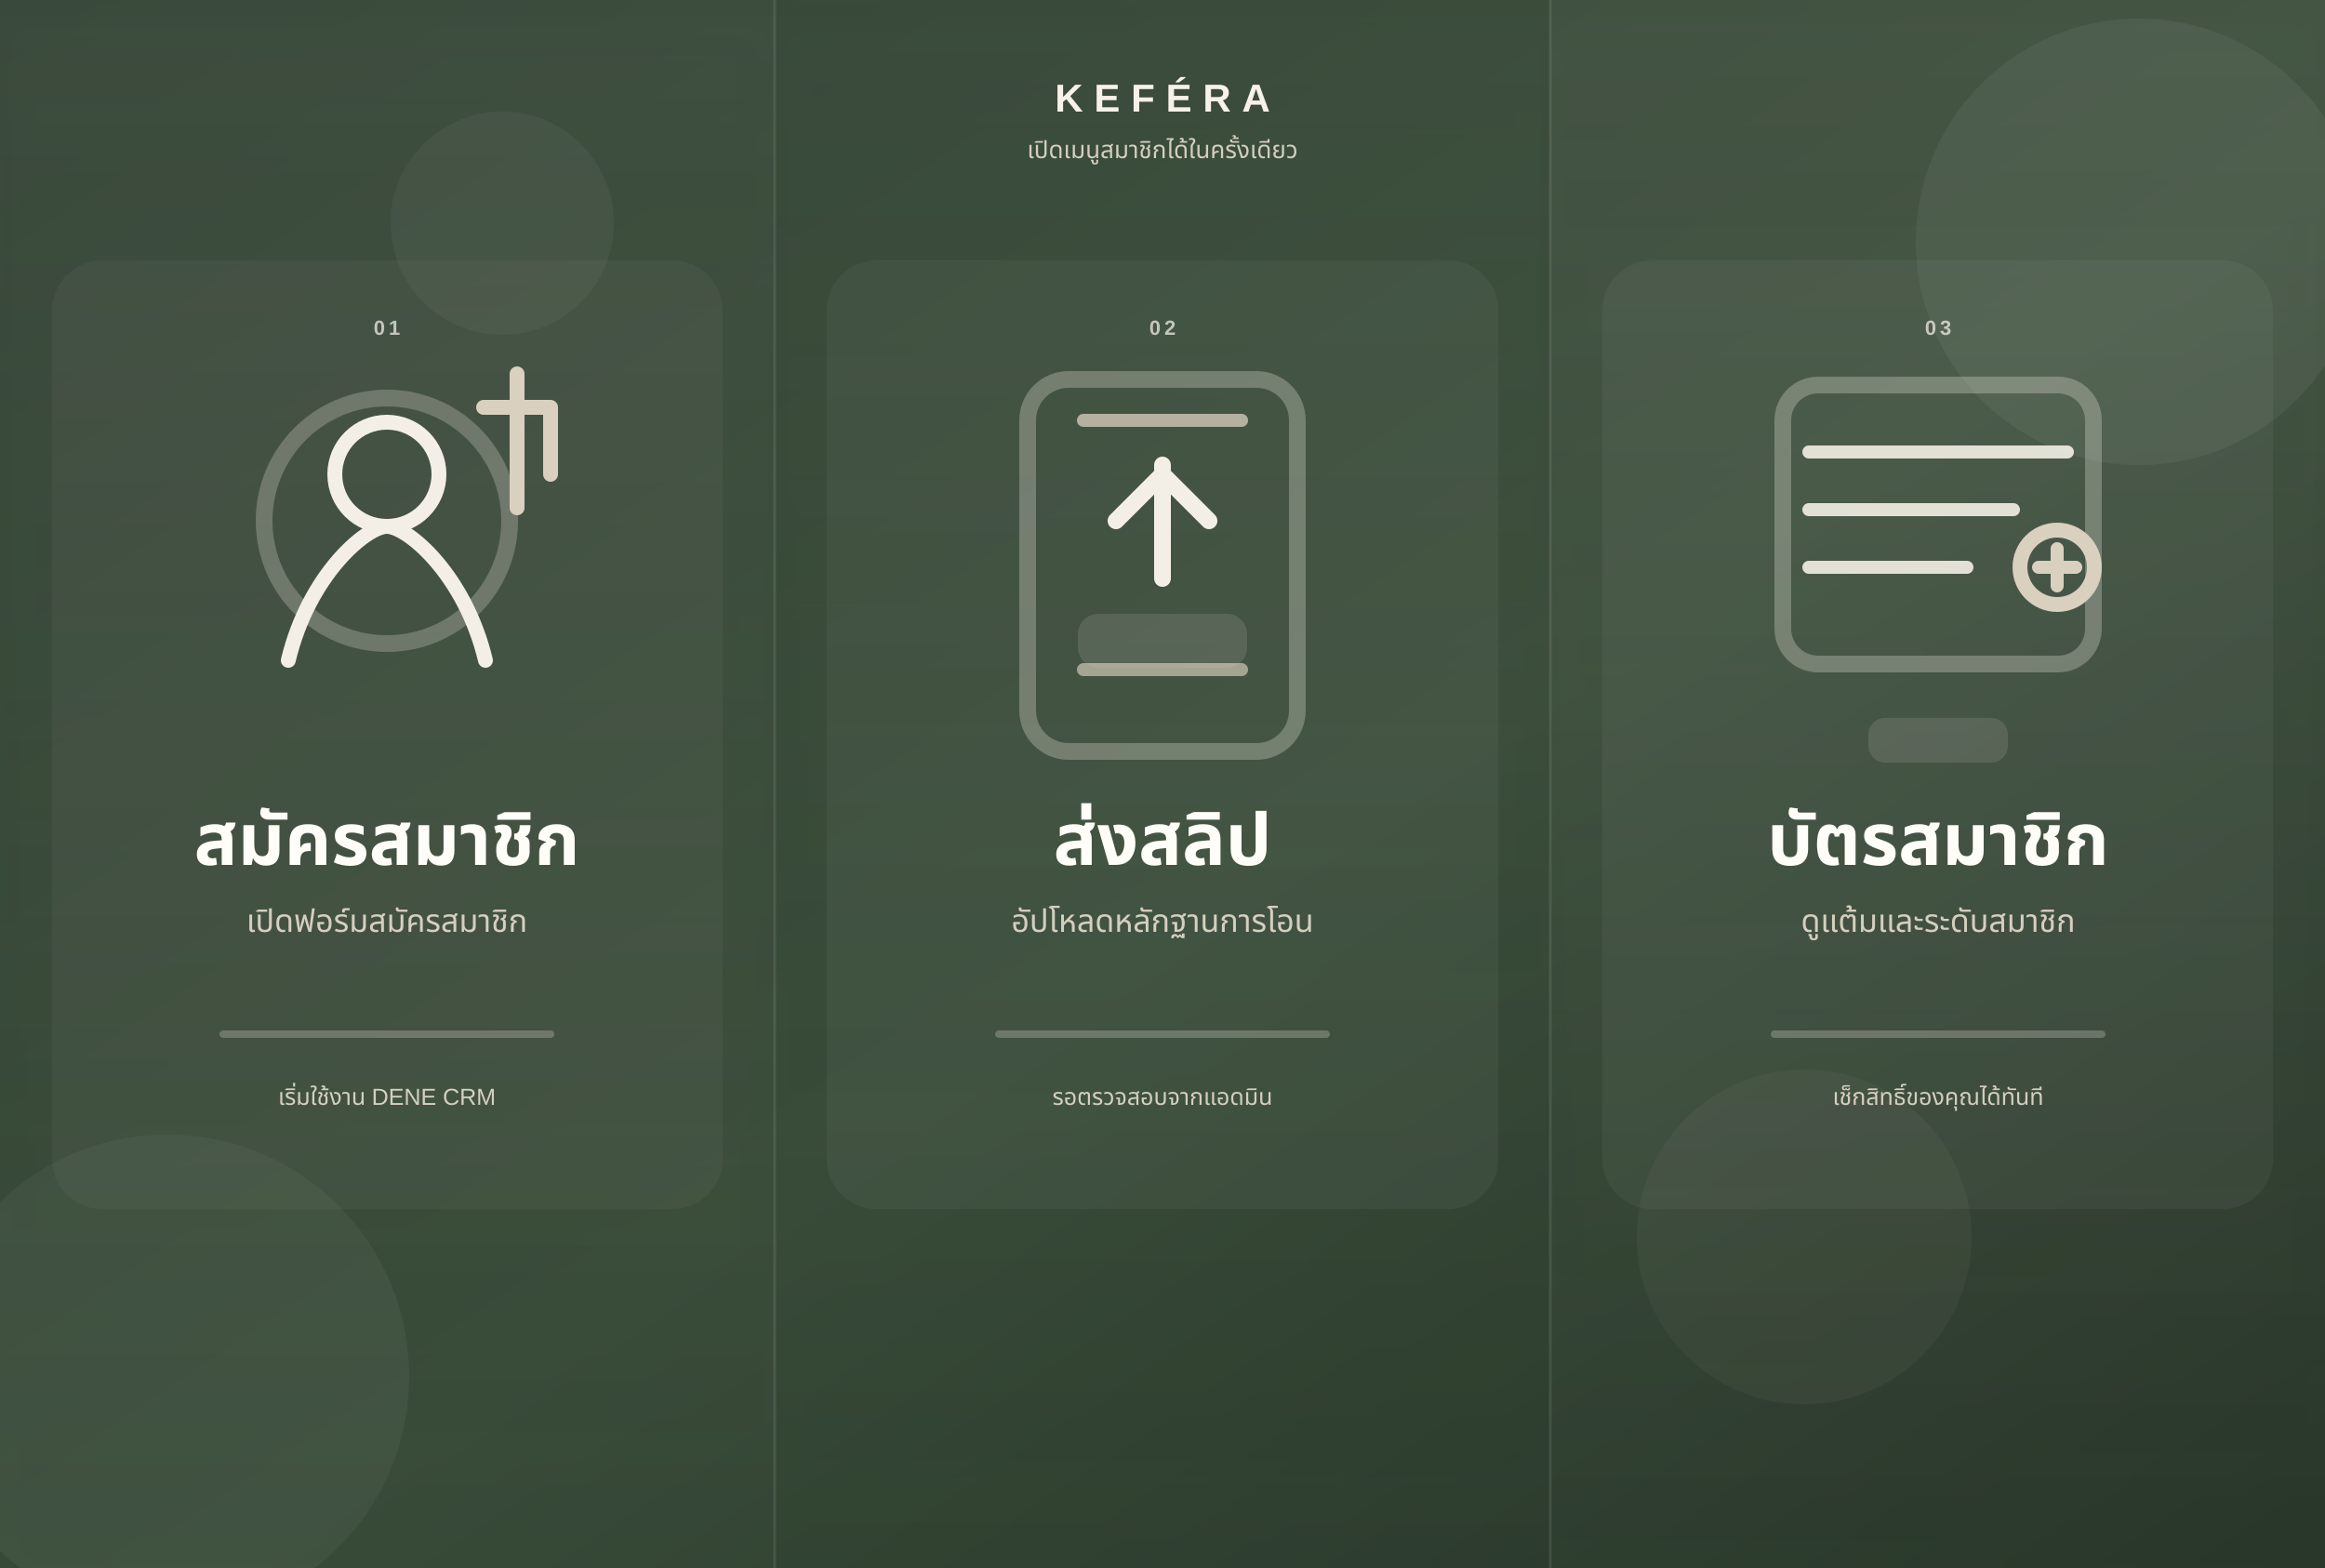
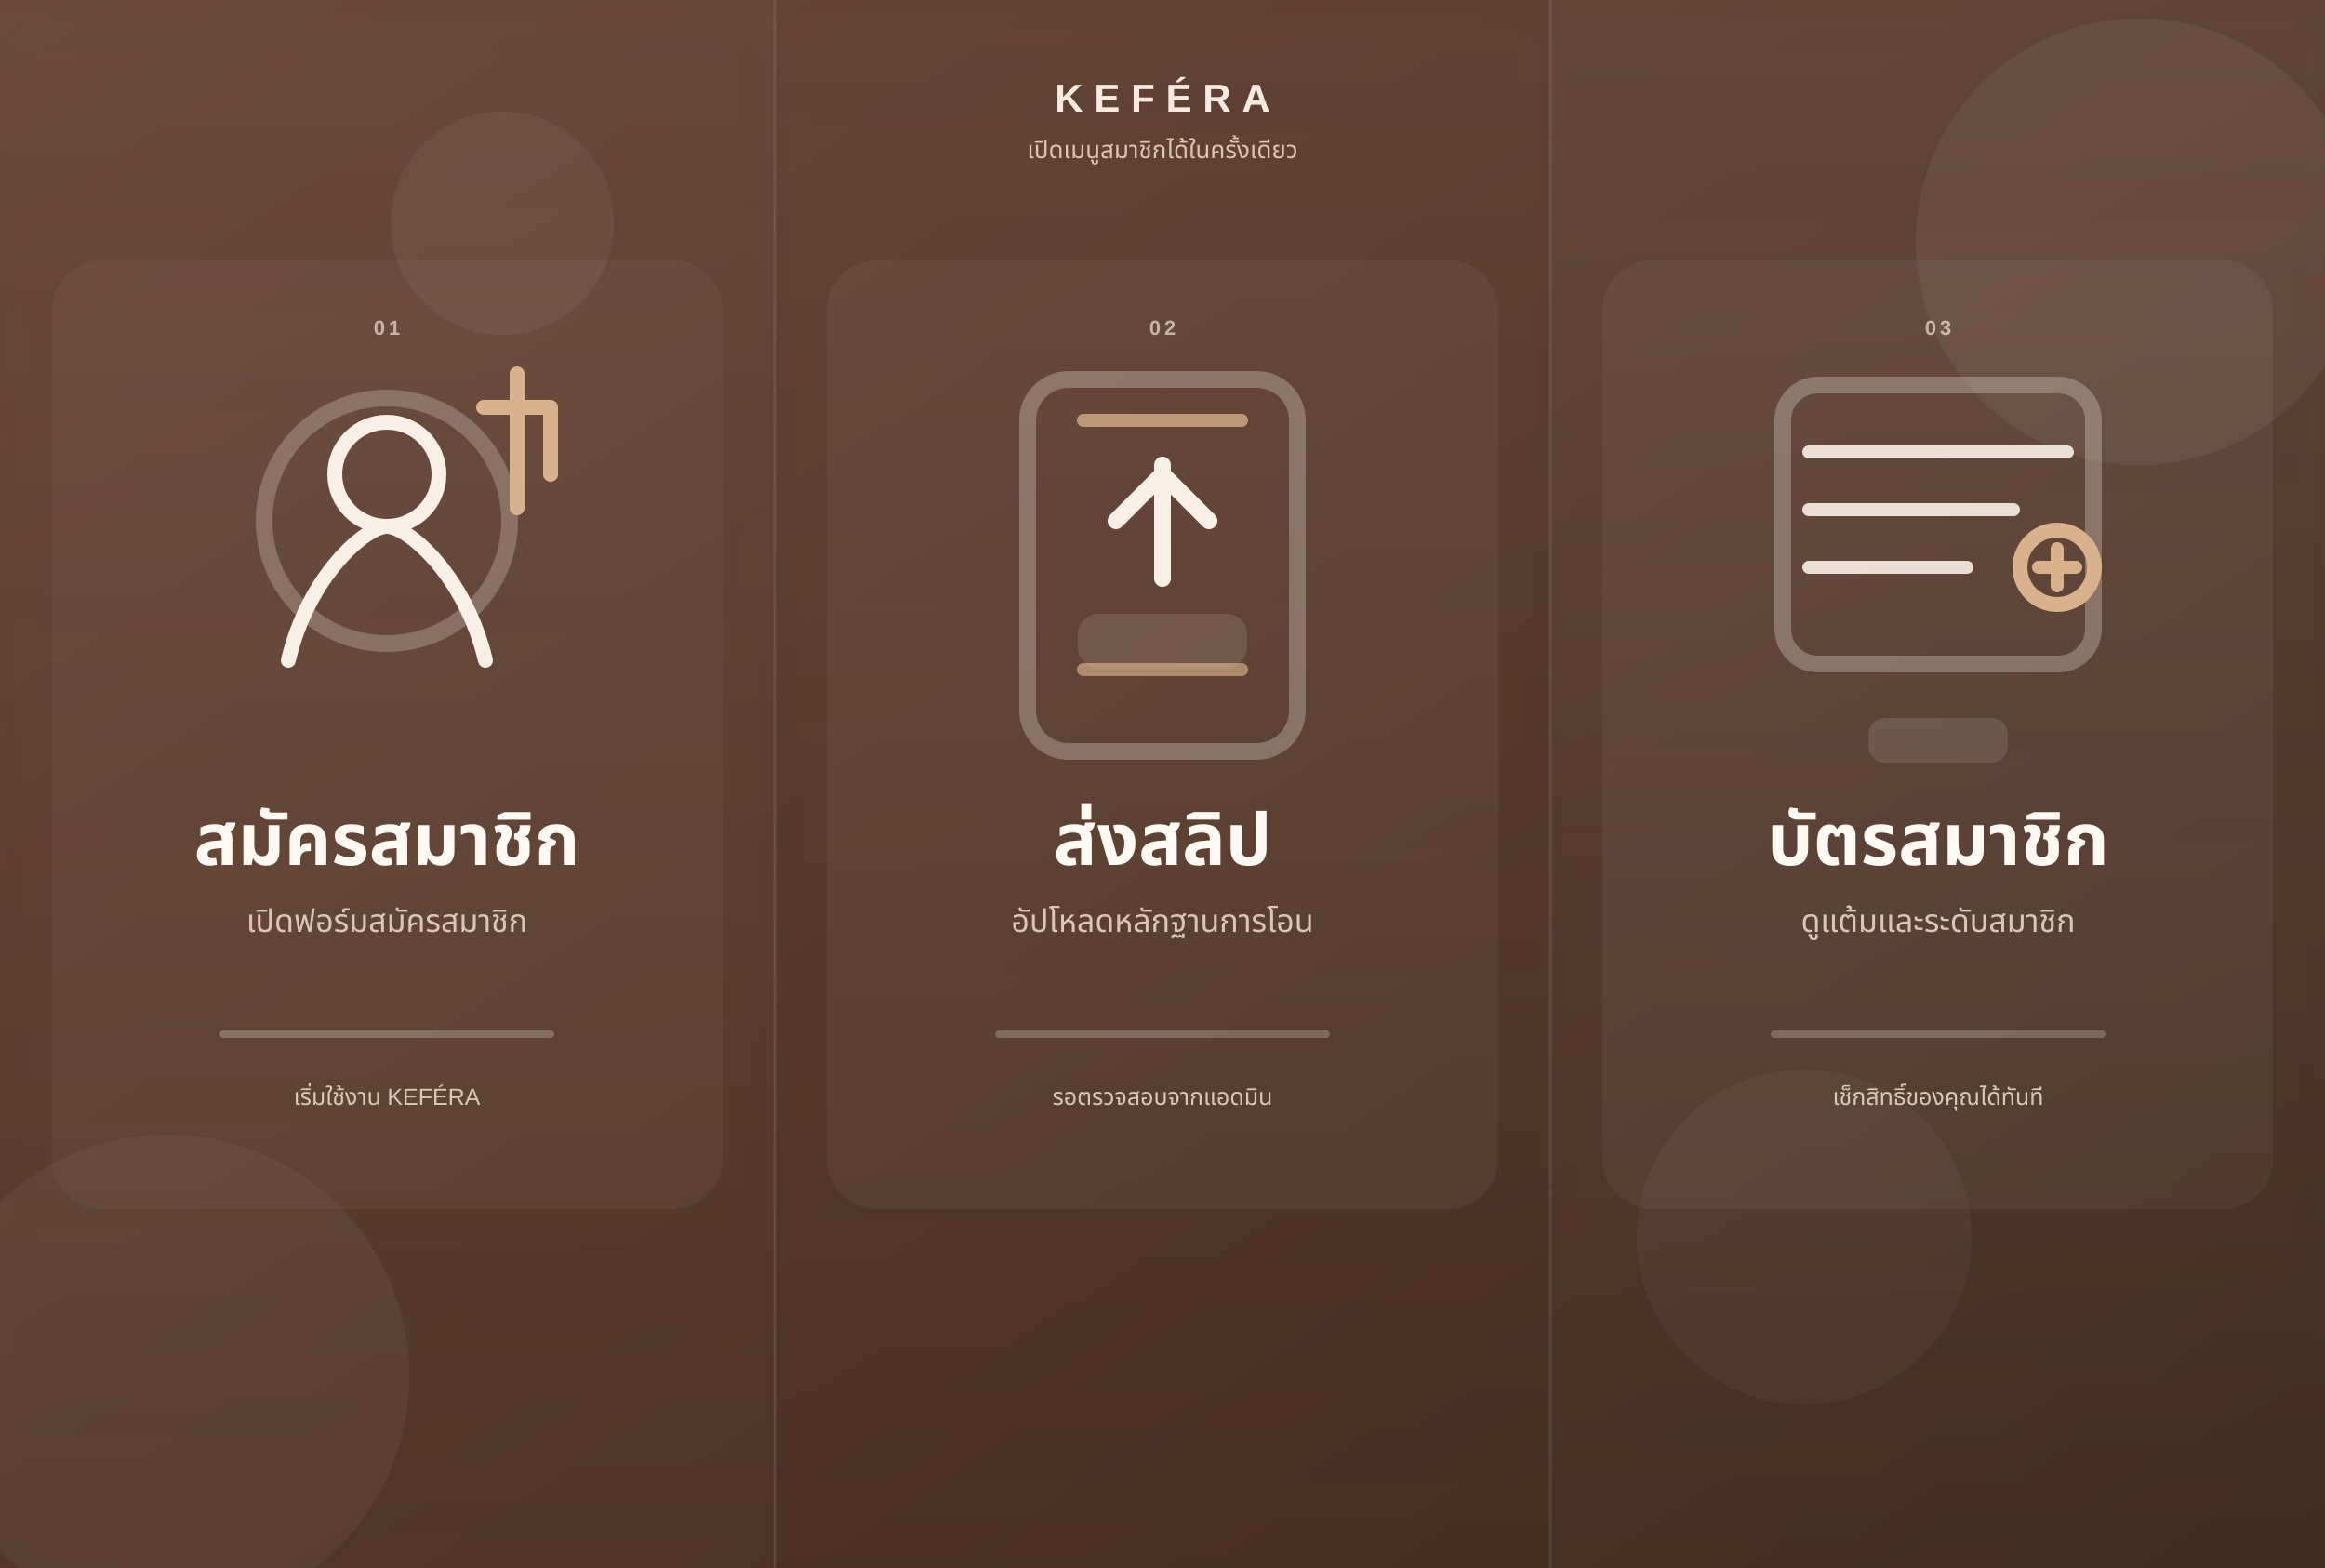
<svg xmlns="http://www.w3.org/2000/svg" width="2500" height="1686" viewBox="0 0 2500 1686">
  <defs>
    <linearGradient id="bg" x1="0" y1="0" x2="1" y2="1">
-       <stop offset="0%" stop-color="#253728" />
-       <stop offset="55%" stop-color="#2f4330" />
-       <stop offset="100%" stop-color="#1f2d21" />
+       <stop offset="0%" stop-color="#5a3826" />
+       <stop offset="55%" stop-color="#4a2d1e" />
+       <stop offset="100%" stop-color="#3a2317" />
    </linearGradient>
    <linearGradient id="panelLeft" x1="0" y1="0" x2="0" y2="1">
-       <stop offset="0%" stop-color="#f4efe6" stop-opacity="0.10" />
-       <stop offset="100%" stop-color="#f4efe6" stop-opacity="0.04" />
+       <stop offset="0%" stop-color="#f8efe6" stop-opacity="0.10" />
+       <stop offset="100%" stop-color="#f8efe6" stop-opacity="0.04" />
    </linearGradient>
    <linearGradient id="panelCenter" x1="0" y1="0" x2="0" y2="1">
-       <stop offset="0%" stop-color="#f4efe6" stop-opacity="0.08" />
-       <stop offset="100%" stop-color="#f4efe6" stop-opacity="0.03" />
+       <stop offset="0%" stop-color="#f8efe6" stop-opacity="0.08" />
+       <stop offset="100%" stop-color="#f8efe6" stop-opacity="0.03" />
    </linearGradient>
    <linearGradient id="panelRight" x1="0" y1="0" x2="0" y2="1">
-       <stop offset="0%" stop-color="#f4efe6" stop-opacity="0.11" />
-       <stop offset="100%" stop-color="#f4efe6" stop-opacity="0.04" />
+       <stop offset="0%" stop-color="#f8efe6" stop-opacity="0.11" />
+       <stop offset="100%" stop-color="#f8efe6" stop-opacity="0.04" />
    </linearGradient>
    <filter id="softShadow" x="-10%" y="-10%" width="120%" height="120%">
      <feDropShadow dx="0" dy="18" stdDeviation="22" flood-color="#000000" flood-opacity="0.18" />
    </filter>
    <style>
      .brand {
        font-family: "Noto Sans Thai", "Tahoma", "Arial", sans-serif;
        font-weight: 700;
-         fill: #f7f1e8;
+         fill: #f8eadf;
        letter-spacing: 0.28em;
      }
      .title {
        font-family: "Noto Sans Thai", "Tahoma", "Arial", sans-serif;
        font-weight: 700;
-         fill: #fffdf7;
+         fill: #fff9f4;
      }
      .sub {
        font-family: "Noto Sans Thai", "Tahoma", "Arial", sans-serif;
        font-weight: 400;
-         fill: #e8dfcf;
+         fill: #edd7c4;
        opacity: 0.88;
      }
      .label {
        font-family: "Noto Sans Thai", "Tahoma", "Arial", sans-serif;
        font-weight: 700;
-         fill: #f7f1e8;
+         fill: #f0dccb;
        opacity: 0.72;
        letter-spacing: 0.18em;
      }
    </style>
  </defs>
  <rect width="2500" height="1686" fill="url(#bg)" />
-   <circle cx="2300" cy="260" r="240" fill="#f4efe6" opacity="0.06" />
-   <circle cx="180" cy="1480" r="260" fill="#f4efe6" opacity="0.05" />
-   <circle cx="540" cy="240" r="120" fill="#f4efe6" opacity="0.05" />
-   <circle cx="1940" cy="1330" r="180" fill="#f4efe6" opacity="0.04" />
+   <circle cx="2300" cy="260" r="240" fill="#f8efe6" opacity="0.06" />
+   <circle cx="180" cy="1480" r="260" fill="#f8efe6" opacity="0.05" />
+   <circle cx="540" cy="240" r="120" fill="#f8efe6" opacity="0.05" />
+   <circle cx="1940" cy="1330" r="180" fill="#f8efe6" opacity="0.04" />
  <rect x="0" y="0" width="833" height="1686" fill="url(#panelLeft)" filter="url(#softShadow)" />
  <rect x="833" y="0" width="834" height="1686" fill="url(#panelCenter)" filter="url(#softShadow)" />
  <rect x="1667" y="0" width="833" height="1686" fill="url(#panelRight)" filter="url(#softShadow)" />
  <line x1="833" y1="0" x2="833" y2="1686" stroke="#ffffff18" stroke-width="3" />
  <line x1="1667" y1="0" x2="1667" y2="1686" stroke="#ffffff18" stroke-width="3" />
  <text x="1250" y="120" class="brand" font-size="42" text-anchor="middle">KEFÉRA</text>
  <text x="1250" y="170" class="sub" font-size="26" text-anchor="middle">เปิดเมนูสมาชิกได้ในครั้งเดียว</text>
  <g transform="translate(0 0)">
-     <rect x="56" y="280" width="721" height="1020" rx="54" fill="#f4efe6" opacity="0.04" stroke="#f4efe6" stroke-opacity="0.16" />
+     <rect x="56" y="280" width="721" height="1020" rx="54" fill="#f8efe6" opacity="0.04" stroke="#f8efe6" stroke-opacity="0.16" />
    <text x="416" y="360" class="label" font-size="22" text-anchor="middle">01</text>
-     <circle cx="416" cy="560" r="132" fill="none" stroke="#f4efe6" stroke-opacity="0.25" stroke-width="18" />
-     <circle cx="416" cy="510" r="56" fill="none" stroke="#f4efe6" stroke-width="16" />
-     <path d="M310 710c22-92 84-144 106-144s84 52 106 144" fill="none" stroke="#f4efe6" stroke-width="16" stroke-linecap="round" />
-     <path d="M520 438h72v72M556 402v144" fill="none" stroke="#d9d0bf" stroke-width="16" stroke-linecap="round" stroke-linejoin="round" />
+     <circle cx="416" cy="560" r="132" fill="none" stroke="#f8efe6" stroke-opacity="0.25" stroke-width="18" />
+     <circle cx="416" cy="510" r="56" fill="none" stroke="#f8efe6" stroke-width="16" />
+     <path d="M310 710c22-92 84-144 106-144s84 52 106 144" fill="none" stroke="#f8efe6" stroke-width="16" stroke-linecap="round" />
+     <path d="M520 438h72v72M556 402v144" fill="none" stroke="#d8b28d" stroke-width="16" stroke-linecap="round" stroke-linejoin="round" />
    <text x="416" y="930" class="title" font-size="78" text-anchor="middle">สมัครสมาชิก</text>
    <text x="416" y="1002" class="sub" font-size="34" text-anchor="middle">เปิดฟอร์มสมัครสมาชิก</text>
-     <path d="M240 1112h352" stroke="#f4efe6" stroke-opacity="0.25" stroke-width="8" stroke-linecap="round" />
-     <text x="416" y="1188" class="sub" font-size="25" text-anchor="middle">เริ่มใช้งาน DENE CRM</text>
+     <path d="M240 1112h352" stroke="#f8efe6" stroke-opacity="0.25" stroke-width="8" stroke-linecap="round" />
+     <text x="416" y="1188" class="sub" font-size="25" text-anchor="middle">เริ่มใช้งาน KEFÉRA</text>
  </g>
  <g transform="translate(833 0)">
-     <rect x="56" y="280" width="722" height="1020" rx="54" fill="#f4efe6" opacity="0.05" stroke="#f4efe6" stroke-opacity="0.16" />
+     <rect x="56" y="280" width="722" height="1020" rx="54" fill="#f8efe6" opacity="0.05" stroke="#f8efe6" stroke-opacity="0.16" />
    <text x="417" y="360" class="label" font-size="22" text-anchor="middle">02</text>
-     <rect x="272" y="408" width="290" height="400" rx="44" fill="none" stroke="#f4efe6" stroke-opacity="0.28" stroke-width="18" />
-     <path d="M417 500v122" fill="none" stroke="#f4efe6" stroke-width="18" stroke-linecap="round" />
-     <path d="M367 560l50-50 50 50" fill="none" stroke="#f4efe6" stroke-width="18" stroke-linecap="round" stroke-linejoin="round" />
-     <rect x="326" y="660" width="182" height="58" rx="22" fill="#f4efe6" opacity="0.12" />
-     <path d="M332 452h170" stroke="#d9d0bf" stroke-opacity="0.75" stroke-width="14" stroke-linecap="round" />
-     <path d="M332 720h170" stroke="#d9d0bf" stroke-opacity="0.65" stroke-width="14" stroke-linecap="round" />
+     <rect x="272" y="408" width="290" height="400" rx="44" fill="none" stroke="#f8efe6" stroke-opacity="0.28" stroke-width="18" />
+     <path d="M417 500v122" fill="none" stroke="#f8efe6" stroke-width="18" stroke-linecap="round" />
+     <path d="M367 560l50-50 50 50" fill="none" stroke="#f8efe6" stroke-width="18" stroke-linecap="round" stroke-linejoin="round" />
+     <rect x="326" y="660" width="182" height="58" rx="22" fill="#f8efe6" opacity="0.12" />
+     <path d="M332 452h170" stroke="#d8b28d" stroke-opacity="0.75" stroke-width="14" stroke-linecap="round" />
+     <path d="M332 720h170" stroke="#d8b28d" stroke-opacity="0.65" stroke-width="14" stroke-linecap="round" />
    <text x="417" y="930" class="title" font-size="78" text-anchor="middle">ส่งสลิป</text>
    <text x="417" y="1002" class="sub" font-size="34" text-anchor="middle">อัปโหลดหลักฐานการโอน</text>
-     <path d="M241 1112h352" stroke="#f4efe6" stroke-opacity="0.25" stroke-width="8" stroke-linecap="round" />
+     <path d="M241 1112h352" stroke="#f8efe6" stroke-opacity="0.25" stroke-width="8" stroke-linecap="round" />
    <text x="417" y="1188" class="sub" font-size="25" text-anchor="middle">รอตรวจสอบจากแอดมิน</text>
  </g>
  <g transform="translate(1667 0)">
-     <rect x="56" y="280" width="721" height="1020" rx="54" fill="#f4efe6" opacity="0.05" stroke="#f4efe6" stroke-opacity="0.16" />
+     <rect x="56" y="280" width="721" height="1020" rx="54" fill="#f8efe6" opacity="0.05" stroke="#f8efe6" stroke-opacity="0.16" />
    <text x="417" y="360" class="label" font-size="22" text-anchor="middle">03</text>
-     <rect x="250" y="414" width="334" height="300" rx="38" fill="none" stroke="#f4efe6" stroke-opacity="0.28" stroke-width="18" />
-     <path d="M278 486h278M278 548h220M278 610h170" stroke="#f4efe6" stroke-width="14" stroke-linecap="round" stroke-opacity="0.9" />
-     <circle cx="545" cy="610" r="40" fill="none" stroke="#d9d0bf" stroke-width="16" />
-     <path d="M525 610h40M545 590v40" stroke="#d9d0bf" stroke-width="14" stroke-linecap="round" />
-     <rect x="342" y="772" width="150" height="48" rx="18" fill="#f4efe6" opacity="0.12" />
+     <rect x="250" y="414" width="334" height="300" rx="38" fill="none" stroke="#f8efe6" stroke-opacity="0.28" stroke-width="18" />
+     <path d="M278 486h278M278 548h220M278 610h170" stroke="#f8efe6" stroke-width="14" stroke-linecap="round" stroke-opacity="0.9" />
+     <circle cx="545" cy="610" r="40" fill="none" stroke="#d8b28d" stroke-width="16" />
+     <path d="M525 610h40M545 590v40" stroke="#d8b28d" stroke-width="14" stroke-linecap="round" />
+     <rect x="342" y="772" width="150" height="48" rx="18" fill="#f8efe6" opacity="0.12" />
    <text x="417" y="930" class="title" font-size="78" text-anchor="middle">บัตรสมาชิก</text>
    <text x="417" y="1002" class="sub" font-size="34" text-anchor="middle">ดูแต้มและระดับสมาชิก</text>
-     <path d="M241 1112h352" stroke="#f4efe6" stroke-opacity="0.25" stroke-width="8" stroke-linecap="round" />
+     <path d="M241 1112h352" stroke="#f8efe6" stroke-opacity="0.25" stroke-width="8" stroke-linecap="round" />
    <text x="417" y="1188" class="sub" font-size="25" text-anchor="middle">เช็กสิทธิ์ของคุณได้ทันที</text>
  </g>
</svg>
